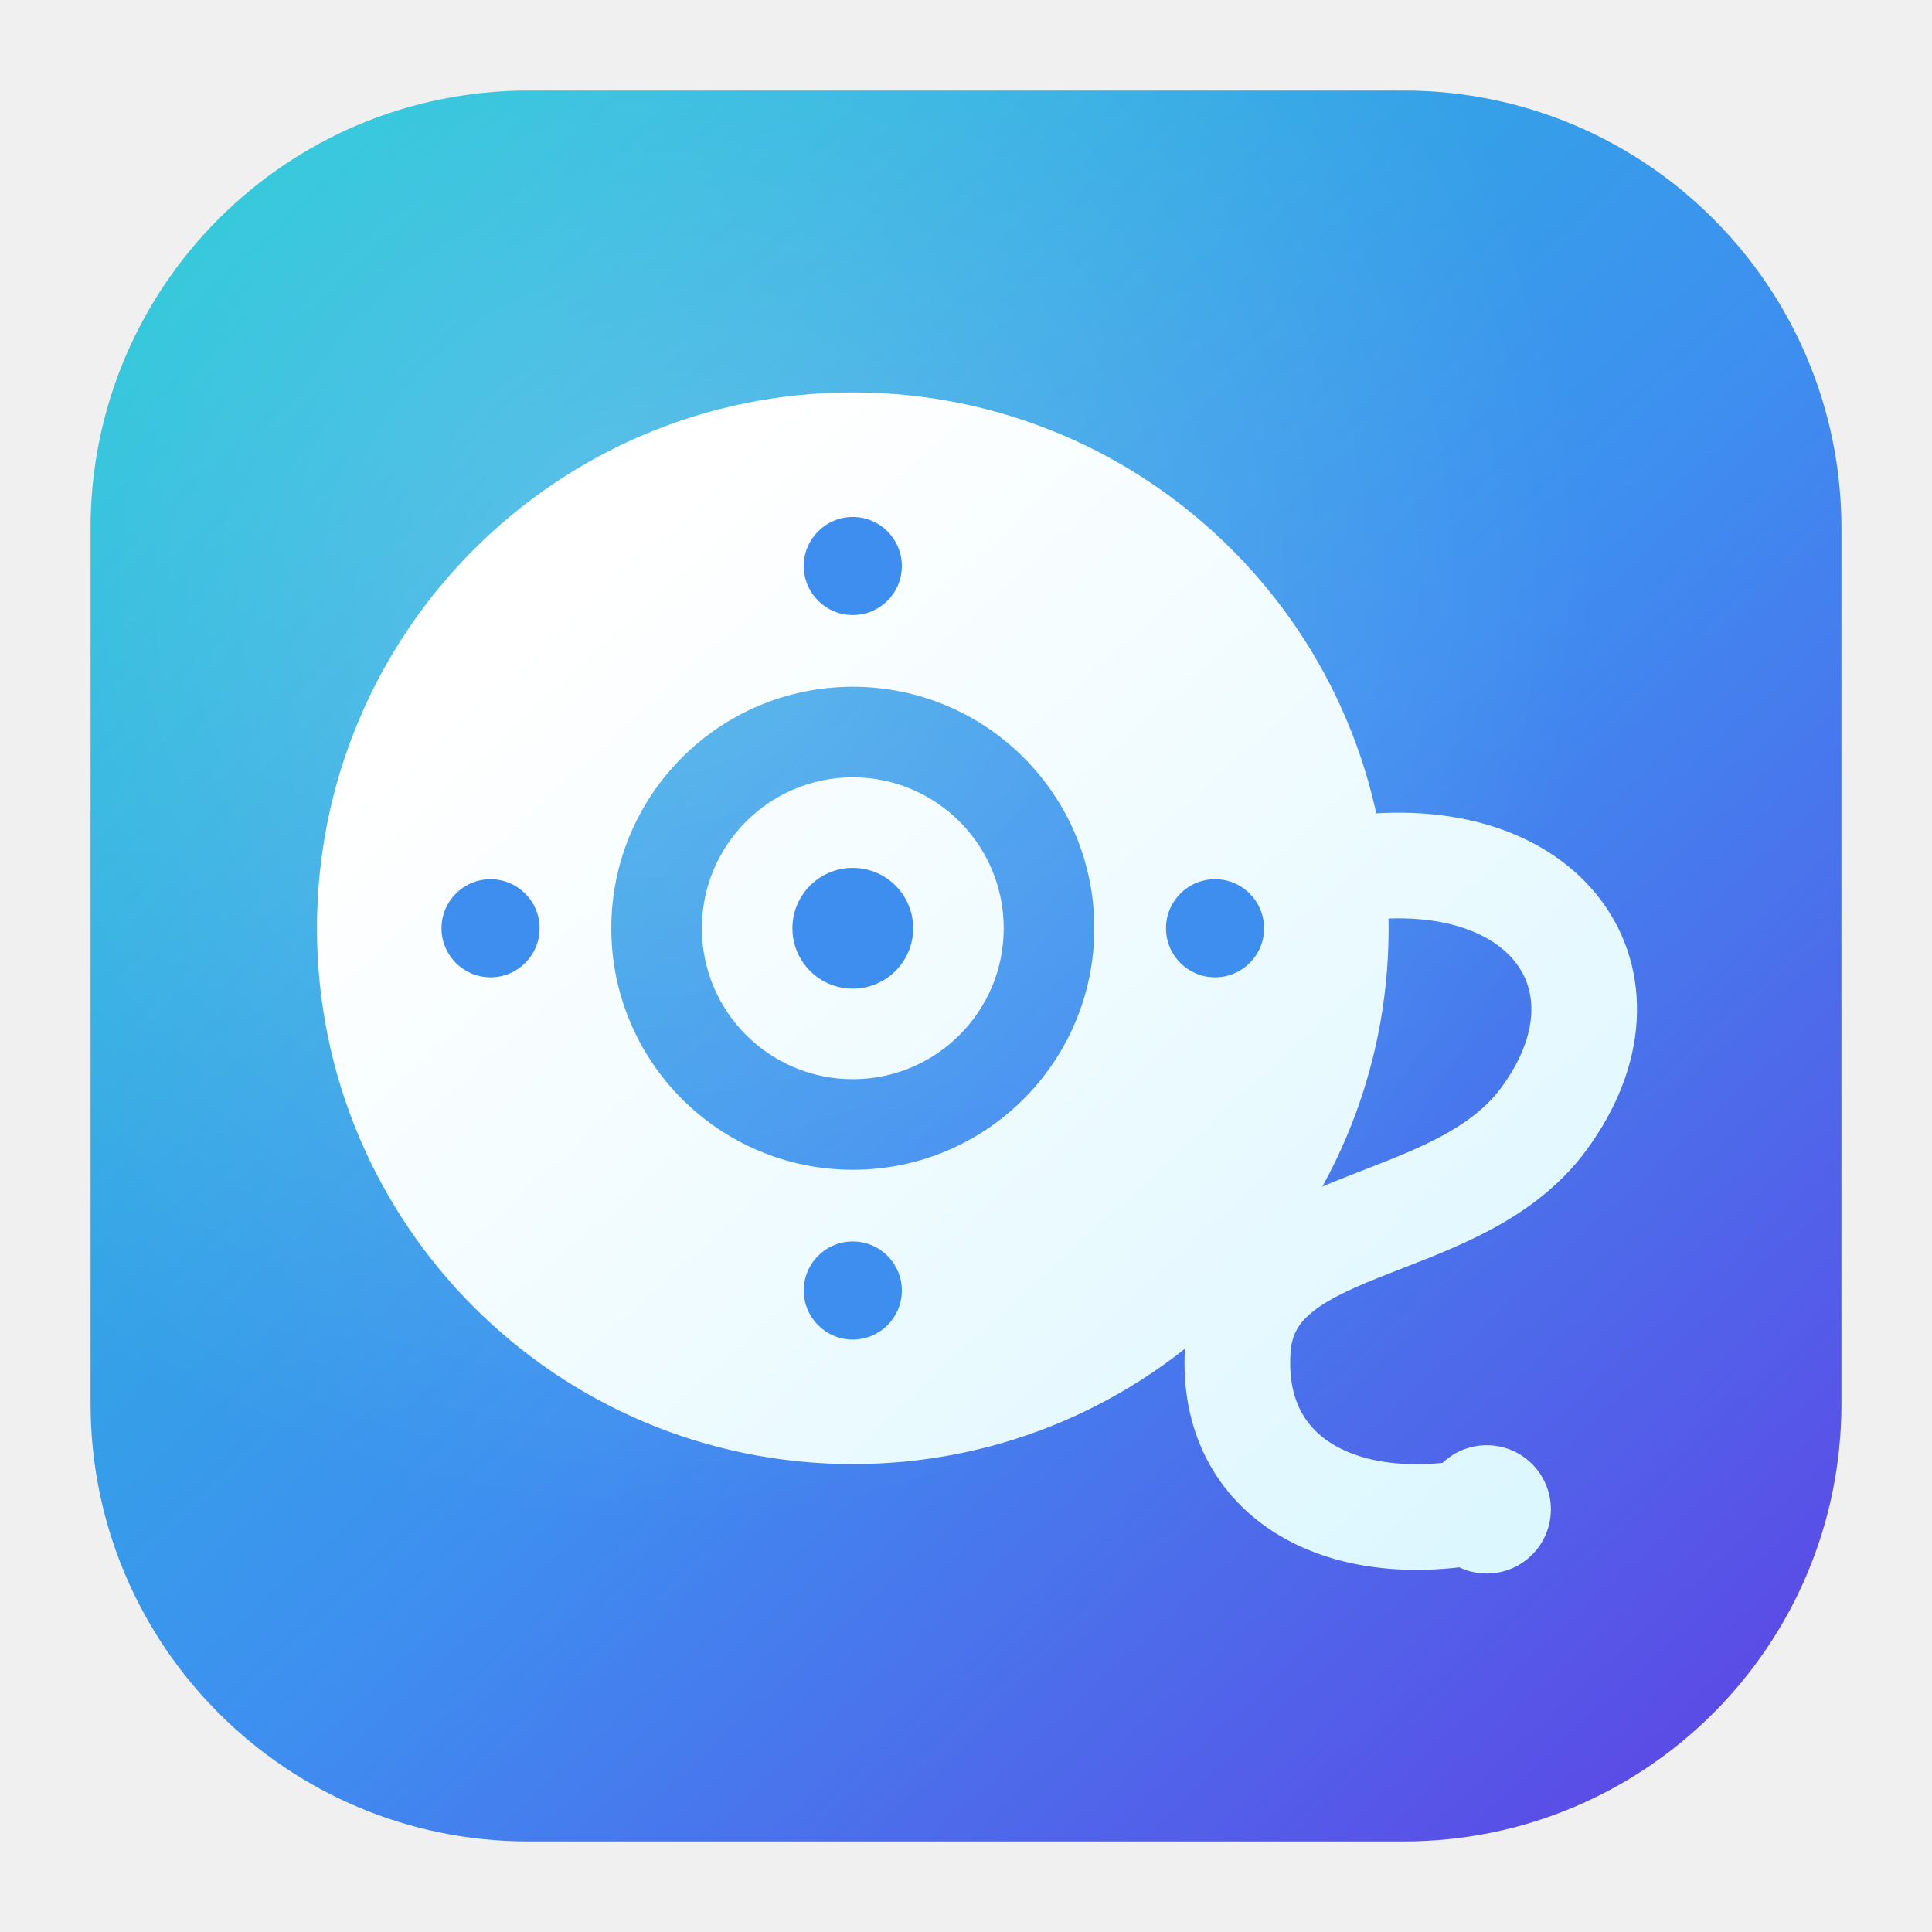
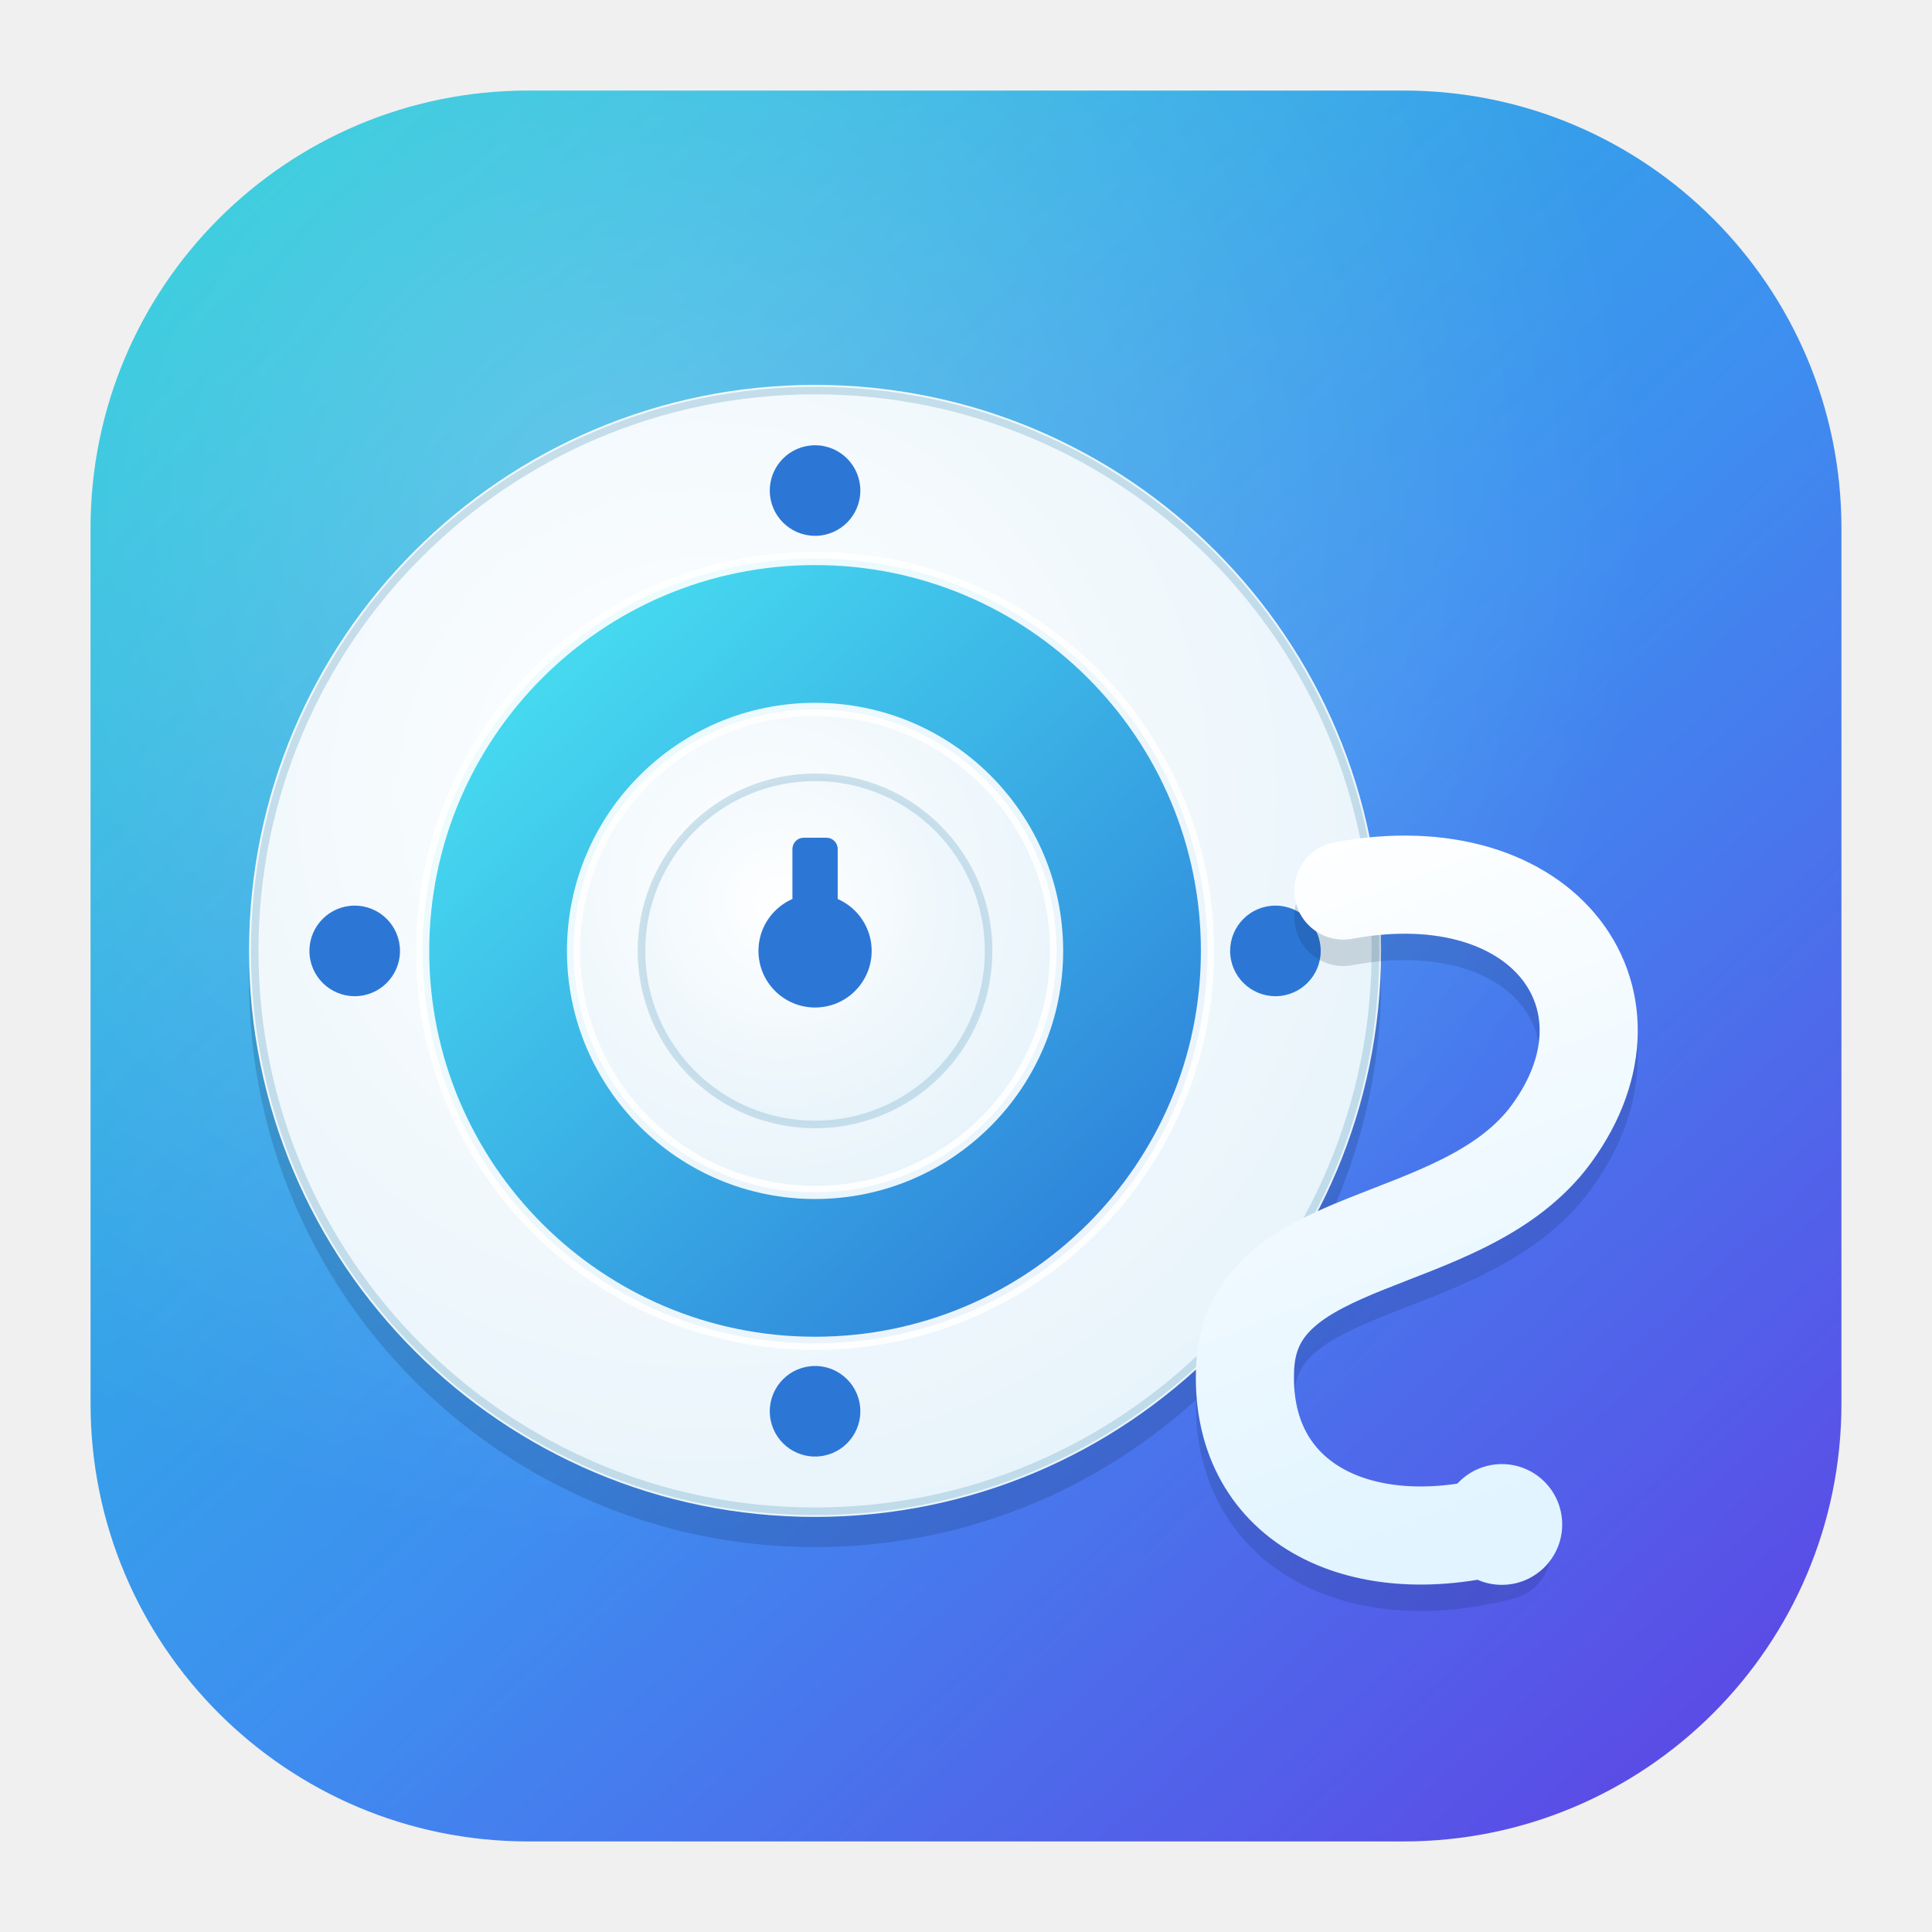
<svg xmlns="http://www.w3.org/2000/svg" width="512" height="512" viewBox="0 0 512 512" fill="none" role="img" aria-label="SpoolScribe">
  <defs>
    <linearGradient id="ss-bg" x1="64" y1="48" x2="448" y2="464" gradientUnits="userSpaceOnUse">
-       <stop offset="0" stop-color="#23C4D8" />
+       <stop offset="0" stop-color="#22C6DA" />
      <stop offset="0.55" stop-color="#3E8EF0" />
      <stop offset="1" stop-color="#5B4BE6" />
    </linearGradient>
-     <linearGradient id="ss-thread" x1="160" y1="150" x2="392" y2="404" gradientUnits="userSpaceOnUse">
+     <radialGradient id="ss-shine" cx="0.30" cy="0.24" r="0.95">
+       <stop offset="0" stop-color="#FFFFFF" stop-opacity="0.26" />
+       <stop offset="0.62" stop-color="#FFFFFF" stop-opacity="0" />
+     </radialGradient>
+     <radialGradient id="ss-flange" cx="0.40" cy="0.36" r="0.78">
      <stop offset="0" stop-color="#FFFFFF" />
-       <stop offset="1" stop-color="#DDF7FF" />
+       <stop offset="1" stop-color="#E4F2FA" />
+     </radialGradient>
+     <linearGradient id="ss-wound" x1="130" y1="160" x2="304" y2="346" gradientUnits="userSpaceOnUse">
+       <stop offset="0" stop-color="#48E3F2" />
+       <stop offset="1" stop-color="#2C7AD8" />
    </linearGradient>
-     <radialGradient id="ss-shine" cx="0.32" cy="0.28" r="0.9">
-       <stop offset="0" stop-color="#FFFFFF" stop-opacity="0.22" />
-       <stop offset="0.6" stop-color="#FFFFFF" stop-opacity="0" />
-     </radialGradient>
+     <linearGradient id="ss-strand" x1="330" y1="226" x2="398" y2="404" gradientUnits="userSpaceOnUse">
+       <stop offset="0" stop-color="#FFFFFF" />
+       <stop offset="1" stop-color="#E1F4FF" />
+     </linearGradient>
  </defs>
  <rect x="24" y="24" width="464" height="464" rx="116" fill="url(#ss-bg)" />
  <rect x="24" y="24" width="464" height="464" rx="116" fill="url(#ss-shine)" />
-   <path fill="url(#ss-thread)" fill-rule="evenodd" d="M226 104a142 142 0 1 0 0 284 142 142 0 0 0 0-284Zm0 78a64 64 0 1 1 0 128 64 64 0 0 1 0-128Z" />
-   <circle cx="226" cy="246" r="40" fill="url(#ss-thread)" />
-   <circle cx="226" cy="246" r="16" fill="#3E8EF0" />
-   <circle cx="226" cy="150" r="13" fill="#3E8EF0" />
-   <circle cx="226" cy="342" r="13" fill="#3E8EF0" />
-   <circle cx="130" cy="246" r="13" fill="#3E8EF0" />
-   <circle cx="322" cy="246" r="13" fill="#3E8EF0" />
-   <path d="M360 230            C 412 224 436 262 408 298            C 384 328 330 322 328 358            C 326 392 356 408 394 400" fill="none" stroke="url(#ss-thread)" stroke-width="28" stroke-linecap="round" stroke-linejoin="round" />
-   <circle cx="394" cy="400" r="17" fill="url(#ss-thread)" />
+   <circle cx="216" cy="260" r="150" fill="#0A2440" opacity="0.18" />
+   <g id="disc">
+     <circle cx="216" cy="252" r="150" fill="url(#ss-flange)" />
+     <circle cx="216" cy="252" r="148.5" fill="none" stroke="#9FC7DA" stroke-opacity="0.55" stroke-width="2" />
+     <circle cx="216" cy="252" r="104" fill="url(#ss-wound)" />
+     <circle cx="216" cy="252" r="64" fill="url(#ss-flange)" />
+     <circle cx="216" cy="252" r="104" fill="none" stroke="#FFFFFF" stroke-opacity="0.9" stroke-width="3.5" />
+     <circle cx="216" cy="252" r="64" fill="none" stroke="#FFFFFF" stroke-opacity="0.9" stroke-width="3.5" />
+     <circle cx="216" cy="252" r="46" fill="url(#ss-flange)" />
+     <circle cx="216" cy="252" r="46" fill="none" stroke="#9FC7DA" stroke-opacity="0.5" stroke-width="2" />
+     <circle cx="216" cy="252" r="15" fill="#2C77D6" />
+     <rect x="210" y="222" width="12" height="20" rx="3" fill="#2C77D6" />
+     <circle cx="338" cy="252" r="12" fill="#2C77D6" />
+     <circle cx="94" cy="252" r="12" fill="#2C77D6" />
+     <circle cx="216" cy="130" r="12" fill="#2C77D6" />
+     <circle cx="216" cy="374" r="12" fill="#2C77D6" />
+   </g>
+   <g id="strand">
+     <path d="M356 236 C 410 226 438 266 410 302 C 386 332 332 326 330 362 C 328 398 360 414 398 404" fill="none" stroke="#0A2440" stroke-opacity="0.16" stroke-width="26" stroke-linecap="round" stroke-linejoin="round" transform="translate(0,7)" />
+     <path d="M356 236 C 410 226 438 266 410 302 C 386 332 332 326 330 362 C 328 398 360 414 398 404" fill="none" stroke="url(#ss-strand)" stroke-width="26" stroke-linecap="round" stroke-linejoin="round" />
+     <circle cx="398" cy="404" r="16" fill="url(#ss-strand)" />
+   </g>
</svg>
